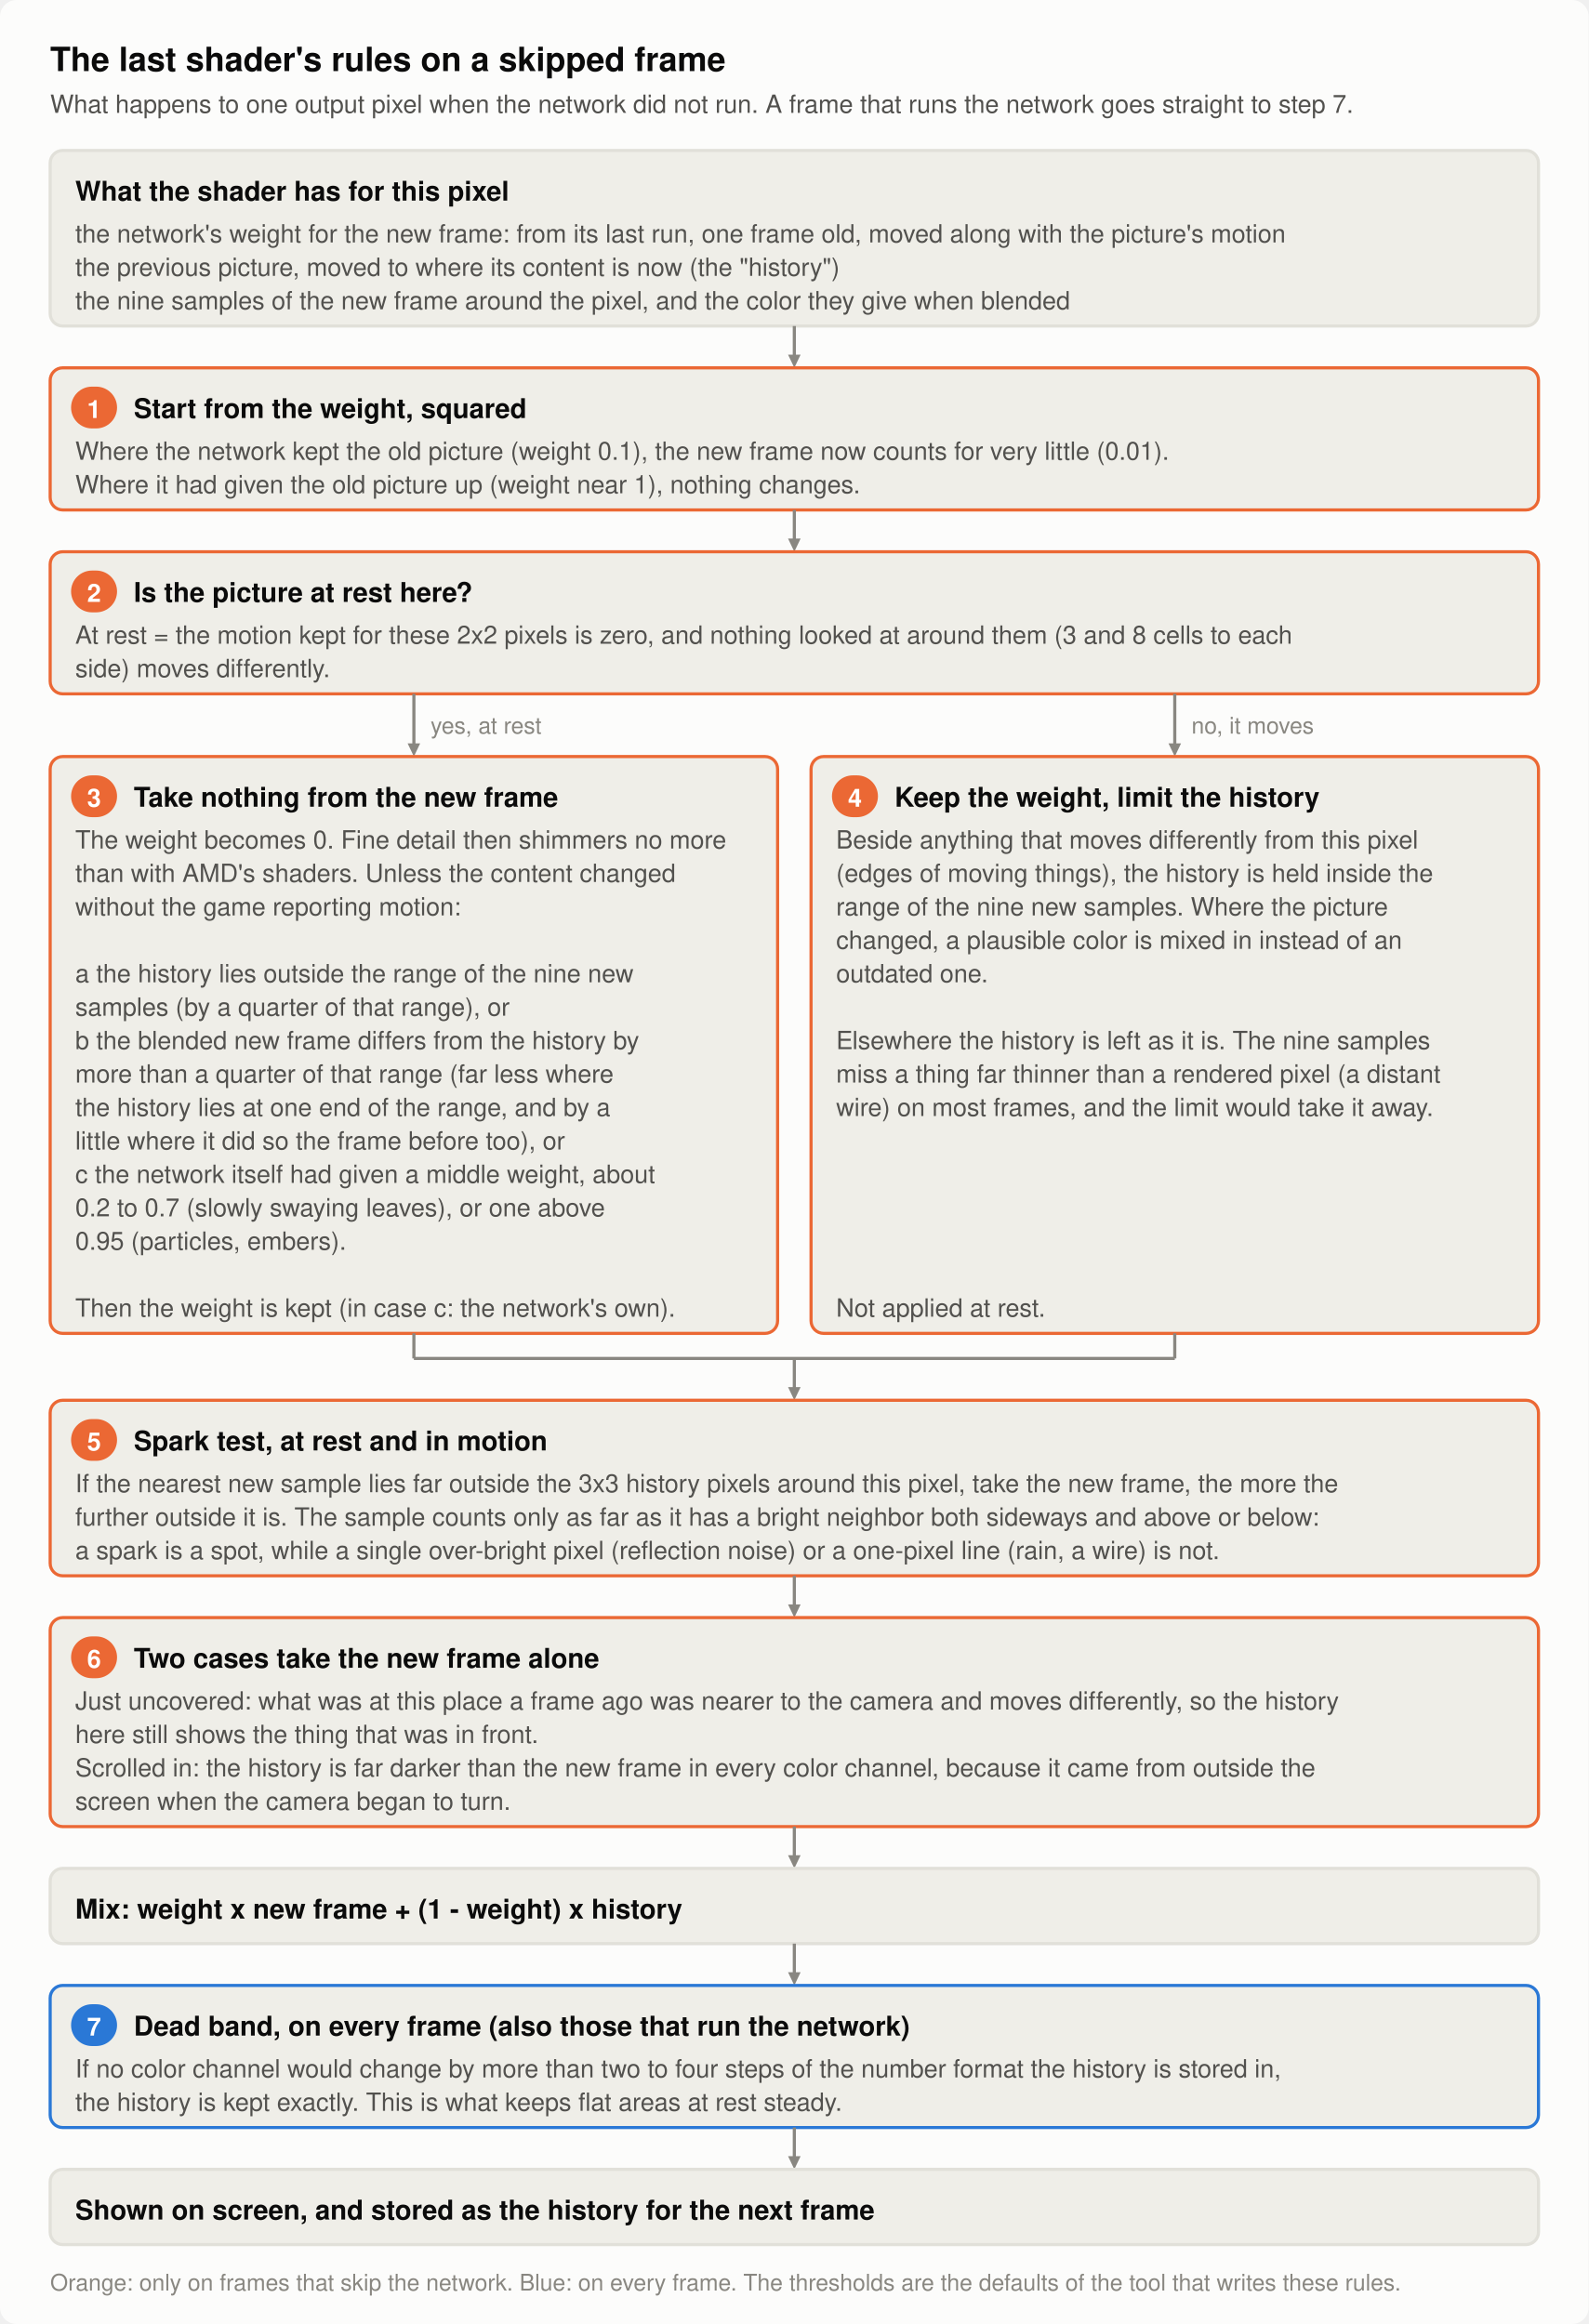
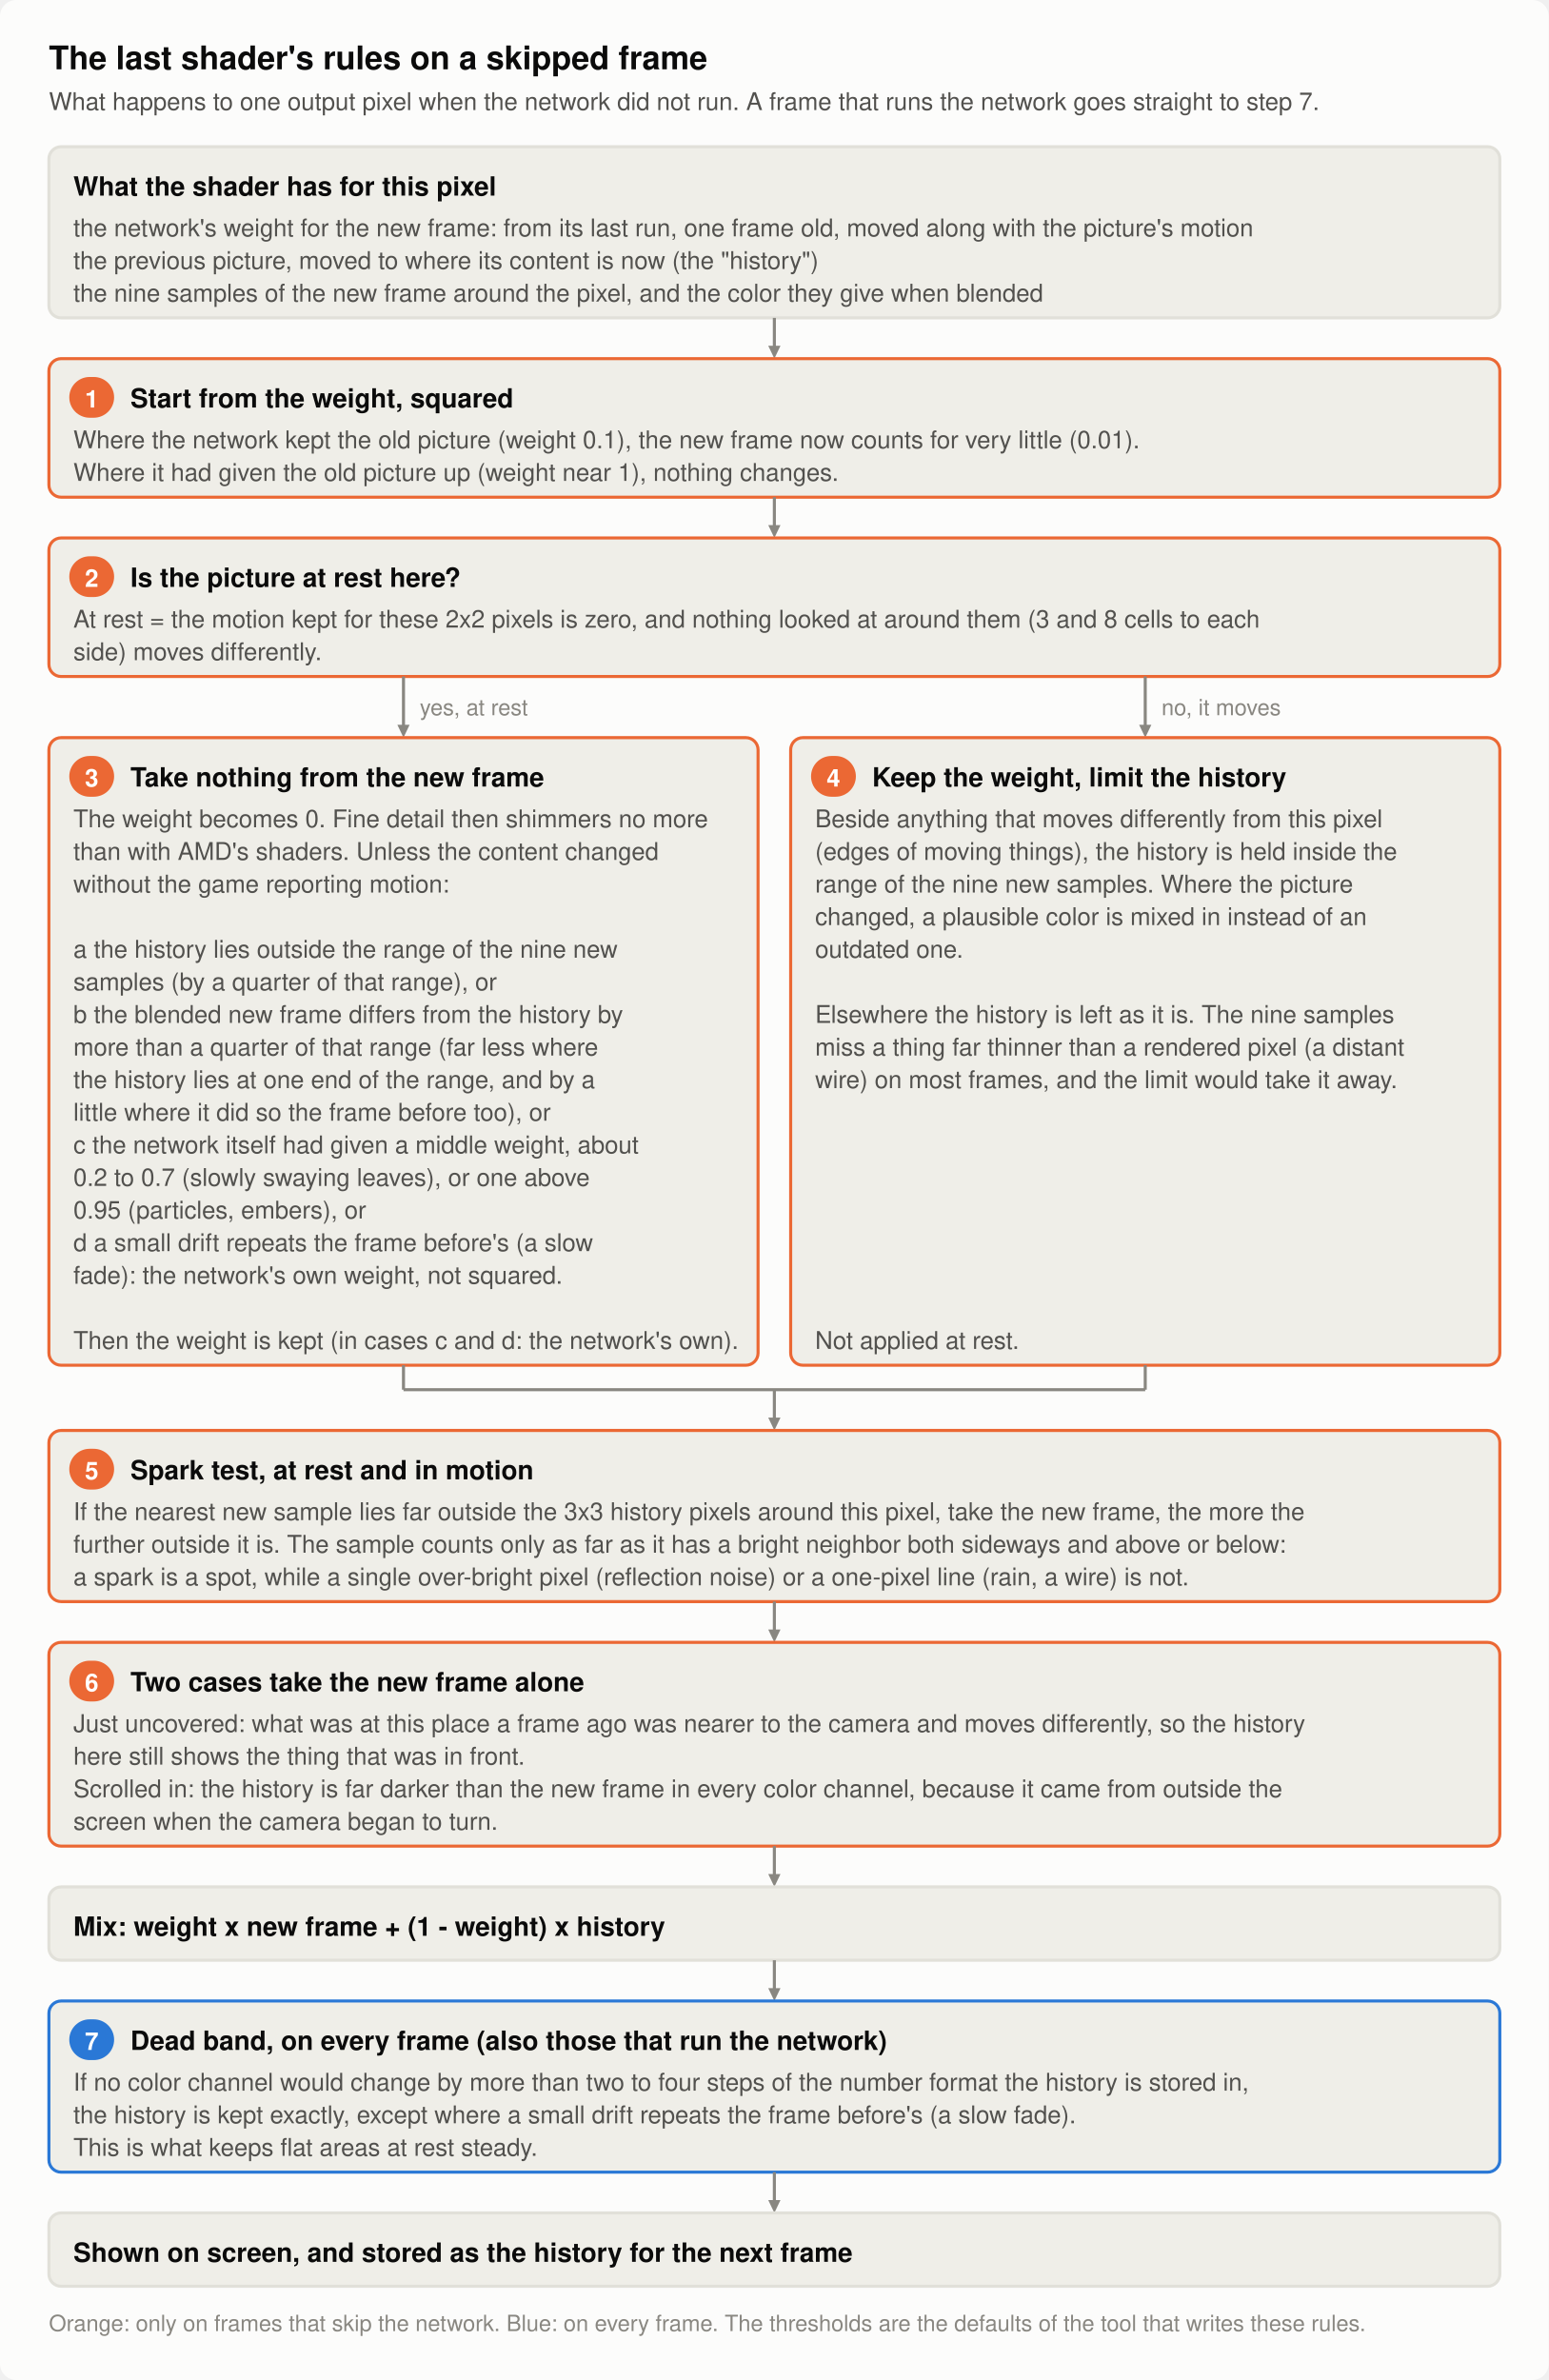
- <svg xmlns="http://www.w3.org/2000/svg" width="760" height="1112" viewBox="0 0 760 1112" role="img" aria-label="Flow chart: what the lossy DLL's last shader does with one output pixel on a frame that skips the neural network. It starts from the network's weight for the new frame, kept from the network's last run and moved along with the picture, and squares it. Then it asks whether the picture is at rest at this pixel. At rest the weight becomes zero, so nothing is taken from the new frame, unless one of three things says the content changed without the game reporting motion: the previous picture lies outside the range of the nine new samples around the pixel, the new frame differs from it by more than a quarter of that range (or by much less, where the previous picture lies at one end of that range, or by a little, where it did so in the same direction on the frame before), or the network itself had given the pixel a middle or a very high weight. In motion the weight is kept and, beside anything that moves differently from the pixel, the previous picture is limited to the range of the nine new samples. Next, at rest and in motion, a spark test: a new sample far outside the previous picture around the pixel is taken, as far as it has a bright neighbor both sideways and above or below. Two cases then take the new frame alone: a pixel that was hidden a frame ago behind something nearer that moves differently, and one whose previous picture scrolled in from outside the screen. The pixel is mixed from the new frame and the previous picture with the resulting weight. Last, on every frame, a change smaller than two to four steps of the stored number format is dropped.">
-   <rect x="0.0" y="0.0" width="760.0" height="1112.0" rx="8" fill="#fcfcfb" />
+ <svg xmlns="http://www.w3.org/2000/svg" width="760" height="1168" viewBox="0 0 760 1168" role="img" aria-label="Flow chart: what the lossy DLL's last shader does with one output pixel on a frame that skips the neural network. It starts from the network's weight for the new frame, kept from the network's last run and moved along with the picture, and squares it. Then it asks whether the picture is at rest at this pixel. At rest the weight becomes zero, so nothing is taken from the new frame, unless one of three things says the content changed without the game reporting motion: the previous picture lies outside the range of the nine new samples around the pixel, the new frame differs from it by more than a quarter of that range (or by much less, where the previous picture lies at one end of that range, or by a little, where it did so in the same direction on the frame before), or the green channel drifts by a small amount in the same direction as on the frame before (a slow fade: then the network's own weight, not squared), or the network itself had given the pixel a middle or a very high weight. In motion the weight is kept and, beside anything that moves differently from the pixel, the previous picture is limited to the range of the nine new samples. Next, at rest and in motion, a spark test: a new sample far outside the previous picture around the pixel is taken, as far as it has a bright neighbor both sideways and above or below. Two cases then take the new frame alone: a pixel that was hidden a frame ago behind something nearer that moves differently, and one whose previous picture scrolled in from outside the screen. The pixel is mixed from the new frame and the previous picture with the resulting weight. Last, on every frame, a change smaller than two to four steps of the stored number format is dropped, except where a small drift repeats the frame before's (a slow fade).">
+   <rect x="0.0" y="0.0" width="760.0" height="1168.0" rx="8" fill="#fcfcfb" />
  <text x="24.0" y="34.0" font-family="-apple-system, 'Segoe UI', Helvetica, Arial, sans-serif" font-size="16" font-weight="600" text-anchor="start" fill="#0b0b0b">The last shader's rules on a skipped frame</text>
  <text x="24.0" y="54.0" font-family="-apple-system, 'Segoe UI', Helvetica, Arial, sans-serif" font-size="12" text-anchor="start" fill="#52514e">What happens to one output pixel when the network did not run. A frame that runs the network goes straight to step 7.</text>
  <rect x="24.0" y="72.0" width="712.0" height="84.0" rx="6" fill="#efeee8" stroke="#e1e0d9" stroke-width="1.5" />
  <text x="36.0" y="96.0" font-family="-apple-system, 'Segoe UI', Helvetica, Arial, sans-serif" font-size="13" font-weight="600" text-anchor="start" fill="#0b0b0b">What the shader has for this pixel</text>
  <text x="36.0" y="116.0" font-family="-apple-system, 'Segoe UI', Helvetica, Arial, sans-serif" font-size="12" text-anchor="start" fill="#52514e">the network's weight for the new frame: from its last run, one frame old, moved along with the picture's motion</text>
  <text x="36.0" y="132.0" font-family="-apple-system, 'Segoe UI', Helvetica, Arial, sans-serif" font-size="12" text-anchor="start" fill="#52514e">the previous picture, moved to where its content is now (the "history")</text>
  <text x="36.0" y="148.0" font-family="-apple-system, 'Segoe UI', Helvetica, Arial, sans-serif" font-size="12" text-anchor="start" fill="#52514e">the nine samples of the new frame around the pixel, and the color they give when blended</text>
  <line x1="380.0" y1="156.0" x2="380.0" y2="172.0" stroke="#898781" stroke-width="1.5" />
  <polygon points="380.0,176.0 377.0,169.7 383.0,169.7" fill="#898781" />
  <rect x="24.0" y="176.0" width="712.0" height="68.0" rx="6" fill="#efeee8" stroke="#eb6834" stroke-width="1.5" />
  <rect x="34.0" y="185.0" width="22.0" height="20.0" rx="10" fill="#eb6834" />
  <text x="45.0" y="200.0" font-family="-apple-system, 'Segoe UI', Helvetica, Arial, sans-serif" font-size="12" font-weight="600" text-anchor="middle" fill="#ffffff">1</text>
  <text x="64.0" y="200.0" font-family="-apple-system, 'Segoe UI', Helvetica, Arial, sans-serif" font-size="13" font-weight="600" text-anchor="start" fill="#0b0b0b">Start from the weight, squared</text>
  <text x="36.0" y="220.0" font-family="-apple-system, 'Segoe UI', Helvetica, Arial, sans-serif" font-size="12" text-anchor="start" fill="#52514e">Where the network kept the old picture (weight 0.1), the new frame now counts for very little (0.01).</text>
  <text x="36.0" y="236.0" font-family="-apple-system, 'Segoe UI', Helvetica, Arial, sans-serif" font-size="12" text-anchor="start" fill="#52514e">Where it had given the old picture up (weight near 1), nothing changes.</text>
  <line x1="380.0" y1="244.0" x2="380.0" y2="260.0" stroke="#898781" stroke-width="1.5" />
  <polygon points="380.0,264.0 377.0,257.7 383.0,257.7" fill="#898781" />
  <rect x="24.0" y="264.0" width="712.0" height="68.0" rx="6" fill="#efeee8" stroke="#eb6834" stroke-width="1.5" />
  <rect x="34.0" y="273.0" width="22.0" height="20.0" rx="10" fill="#eb6834" />
  <text x="45.0" y="288.0" font-family="-apple-system, 'Segoe UI', Helvetica, Arial, sans-serif" font-size="12" font-weight="600" text-anchor="middle" fill="#ffffff">2</text>
  <text x="64.0" y="288.0" font-family="-apple-system, 'Segoe UI', Helvetica, Arial, sans-serif" font-size="13" font-weight="600" text-anchor="start" fill="#0b0b0b">Is the picture at rest here?</text>
  <text x="36.0" y="308.0" font-family="-apple-system, 'Segoe UI', Helvetica, Arial, sans-serif" font-size="12" text-anchor="start" fill="#52514e">At rest = the motion kept for these 2x2 pixels is zero, and nothing looked at around them (3 and 8 cells to each</text>
  <text x="36.0" y="324.0" font-family="-apple-system, 'Segoe UI', Helvetica, Arial, sans-serif" font-size="12" text-anchor="start" fill="#52514e">side) moves differently.</text>
  <line x1="198.0" y1="332.0" x2="198.0" y2="358.0" stroke="#898781" stroke-width="1.5" />
  <polygon points="198.0,362.0 195.0,355.7 201.0,355.7" fill="#898781" />
  <line x1="562.0" y1="332.0" x2="562.0" y2="358.0" stroke="#898781" stroke-width="1.5" />
  <polygon points="562.0,362.0 559.0,355.7 565.0,355.7" fill="#898781" />
  <text x="206.0" y="351.0" font-family="-apple-system, 'Segoe UI', Helvetica, Arial, sans-serif" font-size="11" text-anchor="start" fill="#898781">yes, at rest</text>
  <text x="570.0" y="351.0" font-family="-apple-system, 'Segoe UI', Helvetica, Arial, sans-serif" font-size="11" text-anchor="start" fill="#898781">no, it moves</text>
-   <rect x="24.0" y="362.0" width="348.0" height="276.0" rx="6" fill="#efeee8" stroke="#eb6834" stroke-width="1.5" />
+   <rect x="24.0" y="362.0" width="348.0" height="308.0" rx="6" fill="#efeee8" stroke="#eb6834" stroke-width="1.5" />
  <rect x="34.0" y="371.0" width="22.0" height="20.0" rx="10" fill="#eb6834" />
  <text x="45.0" y="386.0" font-family="-apple-system, 'Segoe UI', Helvetica, Arial, sans-serif" font-size="12" font-weight="600" text-anchor="middle" fill="#ffffff">3</text>
  <text x="64.0" y="386.0" font-family="-apple-system, 'Segoe UI', Helvetica, Arial, sans-serif" font-size="13" font-weight="600" text-anchor="start" fill="#0b0b0b">Take nothing from the new frame</text>
  <text x="36.0" y="406.0" font-family="-apple-system, 'Segoe UI', Helvetica, Arial, sans-serif" font-size="12" text-anchor="start" fill="#52514e">The weight becomes 0. Fine detail then shimmers no more</text>
  <text x="36.0" y="422.0" font-family="-apple-system, 'Segoe UI', Helvetica, Arial, sans-serif" font-size="12" text-anchor="start" fill="#52514e">than with AMD's shaders. Unless the content changed</text>
  <text x="36.0" y="438.0" font-family="-apple-system, 'Segoe UI', Helvetica, Arial, sans-serif" font-size="12" text-anchor="start" fill="#52514e">without the game reporting motion:</text>
  <text x="36.0" y="454.0" font-family="-apple-system, 'Segoe UI', Helvetica, Arial, sans-serif" font-size="12" text-anchor="start" fill="#52514e" />
  <text x="36.0" y="470.0" font-family="-apple-system, 'Segoe UI', Helvetica, Arial, sans-serif" font-size="12" text-anchor="start" fill="#52514e">  a  the history lies outside the range of the nine new</text>
  <text x="36.0" y="486.0" font-family="-apple-system, 'Segoe UI', Helvetica, Arial, sans-serif" font-size="12" text-anchor="start" fill="#52514e">      samples (by a quarter of that range), or</text>
  <text x="36.0" y="502.0" font-family="-apple-system, 'Segoe UI', Helvetica, Arial, sans-serif" font-size="12" text-anchor="start" fill="#52514e">  b  the blended new frame differs from the history by</text>
  <text x="36.0" y="518.0" font-family="-apple-system, 'Segoe UI', Helvetica, Arial, sans-serif" font-size="12" text-anchor="start" fill="#52514e">      more than a quarter of that range (far less where</text>
  <text x="36.0" y="534.0" font-family="-apple-system, 'Segoe UI', Helvetica, Arial, sans-serif" font-size="12" text-anchor="start" fill="#52514e">      the history lies at one end of the range, and by a</text>
  <text x="36.0" y="550.0" font-family="-apple-system, 'Segoe UI', Helvetica, Arial, sans-serif" font-size="12" text-anchor="start" fill="#52514e">      little where it did so the frame before too), or</text>
  <text x="36.0" y="566.0" font-family="-apple-system, 'Segoe UI', Helvetica, Arial, sans-serif" font-size="12" text-anchor="start" fill="#52514e">  c  the network itself had given a middle weight, about</text>
  <text x="36.0" y="582.0" font-family="-apple-system, 'Segoe UI', Helvetica, Arial, sans-serif" font-size="12" text-anchor="start" fill="#52514e">      0.2 to 0.7 (slowly swaying leaves), or one above</text>
-   <text x="36.0" y="598.0" font-family="-apple-system, 'Segoe UI', Helvetica, Arial, sans-serif" font-size="12" text-anchor="start" fill="#52514e">      0.95 (particles, embers).</text>
-   <text x="36.0" y="614.0" font-family="-apple-system, 'Segoe UI', Helvetica, Arial, sans-serif" font-size="12" text-anchor="start" fill="#52514e" />
-   <text x="36.0" y="630.0" font-family="-apple-system, 'Segoe UI', Helvetica, Arial, sans-serif" font-size="12" text-anchor="start" fill="#52514e">Then the weight is kept (in case c: the network's own).</text>
-   <rect x="388.0" y="362.0" width="348.0" height="276.0" rx="6" fill="#efeee8" stroke="#eb6834" stroke-width="1.5" />
+   <text x="36.0" y="598.0" font-family="-apple-system, 'Segoe UI', Helvetica, Arial, sans-serif" font-size="12" text-anchor="start" fill="#52514e">      0.95 (particles, embers), or</text>
+   <text x="36.0" y="614.0" font-family="-apple-system, 'Segoe UI', Helvetica, Arial, sans-serif" font-size="12" text-anchor="start" fill="#52514e">  d  a small drift repeats the frame before's (a slow</text>
+   <text x="36.0" y="630.0" font-family="-apple-system, 'Segoe UI', Helvetica, Arial, sans-serif" font-size="12" text-anchor="start" fill="#52514e">      fade): the network's own weight, not squared.</text>
+   <text x="36.0" y="646.0" font-family="-apple-system, 'Segoe UI', Helvetica, Arial, sans-serif" font-size="12" text-anchor="start" fill="#52514e" />
+   <text x="36.0" y="662.0" font-family="-apple-system, 'Segoe UI', Helvetica, Arial, sans-serif" font-size="12" text-anchor="start" fill="#52514e">Then the weight is kept (in cases c and d: the network's own).</text>
+   <rect x="388.0" y="362.0" width="348.0" height="308.0" rx="6" fill="#efeee8" stroke="#eb6834" stroke-width="1.5" />
  <rect x="398.0" y="371.0" width="22.0" height="20.0" rx="10" fill="#eb6834" />
  <text x="409.0" y="386.0" font-family="-apple-system, 'Segoe UI', Helvetica, Arial, sans-serif" font-size="12" font-weight="600" text-anchor="middle" fill="#ffffff">4</text>
  <text x="428.0" y="386.0" font-family="-apple-system, 'Segoe UI', Helvetica, Arial, sans-serif" font-size="13" font-weight="600" text-anchor="start" fill="#0b0b0b">Keep the weight, limit the history</text>
  <text x="400.0" y="406.0" font-family="-apple-system, 'Segoe UI', Helvetica, Arial, sans-serif" font-size="12" text-anchor="start" fill="#52514e">Beside anything that moves differently from this pixel</text>
  <text x="400.0" y="422.0" font-family="-apple-system, 'Segoe UI', Helvetica, Arial, sans-serif" font-size="12" text-anchor="start" fill="#52514e">(edges of moving things), the history is held inside the</text>
  <text x="400.0" y="438.0" font-family="-apple-system, 'Segoe UI', Helvetica, Arial, sans-serif" font-size="12" text-anchor="start" fill="#52514e">range of the nine new samples. Where the picture</text>
  <text x="400.0" y="454.0" font-family="-apple-system, 'Segoe UI', Helvetica, Arial, sans-serif" font-size="12" text-anchor="start" fill="#52514e">changed, a plausible color is mixed in instead of an</text>
  <text x="400.0" y="470.0" font-family="-apple-system, 'Segoe UI', Helvetica, Arial, sans-serif" font-size="12" text-anchor="start" fill="#52514e">outdated one.</text>
  <text x="400.0" y="486.0" font-family="-apple-system, 'Segoe UI', Helvetica, Arial, sans-serif" font-size="12" text-anchor="start" fill="#52514e" />
  <text x="400.0" y="502.0" font-family="-apple-system, 'Segoe UI', Helvetica, Arial, sans-serif" font-size="12" text-anchor="start" fill="#52514e">Elsewhere the history is left as it is. The nine samples</text>
  <text x="400.0" y="518.0" font-family="-apple-system, 'Segoe UI', Helvetica, Arial, sans-serif" font-size="12" text-anchor="start" fill="#52514e">miss a thing far thinner than a rendered pixel (a distant</text>
  <text x="400.0" y="534.0" font-family="-apple-system, 'Segoe UI', Helvetica, Arial, sans-serif" font-size="12" text-anchor="start" fill="#52514e">wire) on most frames, and the limit would take it away.</text>
  <text x="400.0" y="550.0" font-family="-apple-system, 'Segoe UI', Helvetica, Arial, sans-serif" font-size="12" text-anchor="start" fill="#52514e" />
  <text x="400.0" y="566.0" font-family="-apple-system, 'Segoe UI', Helvetica, Arial, sans-serif" font-size="12" text-anchor="start" fill="#52514e" />
  <text x="400.0" y="582.0" font-family="-apple-system, 'Segoe UI', Helvetica, Arial, sans-serif" font-size="12" text-anchor="start" fill="#52514e" />
  <text x="400.0" y="598.0" font-family="-apple-system, 'Segoe UI', Helvetica, Arial, sans-serif" font-size="12" text-anchor="start" fill="#52514e" />
  <text x="400.0" y="614.0" font-family="-apple-system, 'Segoe UI', Helvetica, Arial, sans-serif" font-size="12" text-anchor="start" fill="#52514e" />
-   <text x="400.0" y="630.0" font-family="-apple-system, 'Segoe UI', Helvetica, Arial, sans-serif" font-size="12" text-anchor="start" fill="#52514e">Not applied at rest.</text>
-   <line x1="198.0" y1="638.0" x2="198.0" y2="650.0" stroke="#898781" stroke-width="1.5" />
-   <line x1="562.0" y1="638.0" x2="562.0" y2="650.0" stroke="#898781" stroke-width="1.5" />
-   <line x1="198.0" y1="650.0" x2="562.0" y2="650.0" stroke="#898781" stroke-width="1.5" />
-   <line x1="380.0" y1="650.0" x2="380.0" y2="666.0" stroke="#898781" stroke-width="1.5" />
-   <polygon points="380.0,670.0 377.0,663.7 383.0,663.7" fill="#898781" />
-   <rect x="24.0" y="670.0" width="712.0" height="84.0" rx="6" fill="#efeee8" stroke="#eb6834" stroke-width="1.5" />
-   <rect x="34.0" y="679.0" width="22.0" height="20.0" rx="10" fill="#eb6834" />
-   <text x="45.0" y="694.0" font-family="-apple-system, 'Segoe UI', Helvetica, Arial, sans-serif" font-size="12" font-weight="600" text-anchor="middle" fill="#ffffff">5</text>
-   <text x="64.0" y="694.0" font-family="-apple-system, 'Segoe UI', Helvetica, Arial, sans-serif" font-size="13" font-weight="600" text-anchor="start" fill="#0b0b0b">Spark test, at rest and in motion</text>
-   <text x="36.0" y="714.0" font-family="-apple-system, 'Segoe UI', Helvetica, Arial, sans-serif" font-size="12" text-anchor="start" fill="#52514e">If the nearest new sample lies far outside the 3x3 history pixels around this pixel, take the new frame, the more the</text>
-   <text x="36.0" y="730.0" font-family="-apple-system, 'Segoe UI', Helvetica, Arial, sans-serif" font-size="12" text-anchor="start" fill="#52514e">further outside it is. The sample counts only as far as it has a bright neighbor both sideways and above or below:</text>
-   <text x="36.0" y="746.0" font-family="-apple-system, 'Segoe UI', Helvetica, Arial, sans-serif" font-size="12" text-anchor="start" fill="#52514e">a spark is a spot, while a single over-bright pixel (reflection noise) or a one-pixel line (rain, a wire) is not.</text>
-   <line x1="380.0" y1="754.0" x2="380.0" y2="770.0" stroke="#898781" stroke-width="1.5" />
-   <polygon points="380.0,774.0 377.0,767.7 383.0,767.7" fill="#898781" />
-   <rect x="24.0" y="774.0" width="712.0" height="100.0" rx="6" fill="#efeee8" stroke="#eb6834" stroke-width="1.5" />
-   <rect x="34.0" y="783.0" width="22.0" height="20.0" rx="10" fill="#eb6834" />
-   <text x="45.0" y="798.0" font-family="-apple-system, 'Segoe UI', Helvetica, Arial, sans-serif" font-size="12" font-weight="600" text-anchor="middle" fill="#ffffff">6</text>
-   <text x="64.0" y="798.0" font-family="-apple-system, 'Segoe UI', Helvetica, Arial, sans-serif" font-size="13" font-weight="600" text-anchor="start" fill="#0b0b0b">Two cases take the new frame alone</text>
-   <text x="36.0" y="818.0" font-family="-apple-system, 'Segoe UI', Helvetica, Arial, sans-serif" font-size="12" text-anchor="start" fill="#52514e">Just uncovered: what was at this place a frame ago was nearer to the camera and moves differently, so the history</text>
-   <text x="36.0" y="834.0" font-family="-apple-system, 'Segoe UI', Helvetica, Arial, sans-serif" font-size="12" text-anchor="start" fill="#52514e">here still shows the thing that was in front.</text>
-   <text x="36.0" y="850.0" font-family="-apple-system, 'Segoe UI', Helvetica, Arial, sans-serif" font-size="12" text-anchor="start" fill="#52514e">Scrolled in: the history is far darker than the new frame in every color channel, because it came from outside the</text>
-   <text x="36.0" y="866.0" font-family="-apple-system, 'Segoe UI', Helvetica, Arial, sans-serif" font-size="12" text-anchor="start" fill="#52514e">screen when the camera began to turn.</text>
-   <line x1="380.0" y1="874.0" x2="380.0" y2="890.0" stroke="#898781" stroke-width="1.5" />
-   <polygon points="380.0,894.0 377.0,887.7 383.0,887.7" fill="#898781" />
-   <rect x="24.0" y="894.0" width="712.0" height="36.0" rx="6" fill="#efeee8" stroke="#e1e0d9" stroke-width="1.5" />
-   <text x="36.0" y="918.0" font-family="-apple-system, 'Segoe UI', Helvetica, Arial, sans-serif" font-size="13" font-weight="600" text-anchor="start" fill="#0b0b0b">Mix:   weight x new frame  +  (1 - weight) x history</text>
-   <line x1="380.0" y1="930.0" x2="380.0" y2="946.0" stroke="#898781" stroke-width="1.5" />
-   <polygon points="380.0,950.0 377.0,943.7 383.0,943.7" fill="#898781" />
-   <rect x="24.0" y="950.0" width="712.0" height="68.0" rx="6" fill="#efeee8" stroke="#2a78d6" stroke-width="1.5" />
-   <rect x="34.0" y="959.0" width="22.0" height="20.0" rx="10" fill="#2a78d6" />
-   <text x="45.0" y="974.0" font-family="-apple-system, 'Segoe UI', Helvetica, Arial, sans-serif" font-size="12" font-weight="600" text-anchor="middle" fill="#ffffff">7</text>
-   <text x="64.0" y="974.0" font-family="-apple-system, 'Segoe UI', Helvetica, Arial, sans-serif" font-size="13" font-weight="600" text-anchor="start" fill="#0b0b0b">Dead band, on every frame (also those that run the network)</text>
-   <text x="36.0" y="994.0" font-family="-apple-system, 'Segoe UI', Helvetica, Arial, sans-serif" font-size="12" text-anchor="start" fill="#52514e">If no color channel would change by more than two to four steps of the number format the history is stored in,</text>
-   <text x="36.0" y="1010.0" font-family="-apple-system, 'Segoe UI', Helvetica, Arial, sans-serif" font-size="12" text-anchor="start" fill="#52514e">the history is kept exactly. This is what keeps flat areas at rest steady.</text>
-   <line x1="380.0" y1="1018.0" x2="380.0" y2="1034.0" stroke="#898781" stroke-width="1.5" />
-   <polygon points="380.0,1038.0 377.0,1031.7 383.0,1031.7" fill="#898781" />
-   <rect x="24.0" y="1038.0" width="712.0" height="36.0" rx="6" fill="#efeee8" stroke="#e1e0d9" stroke-width="1.5" />
-   <text x="36.0" y="1062.0" font-family="-apple-system, 'Segoe UI', Helvetica, Arial, sans-serif" font-size="13" font-weight="600" text-anchor="start" fill="#0b0b0b">Shown on screen, and stored as the history for the next frame</text>
-   <text x="24.0" y="1096.0" font-family="-apple-system, 'Segoe UI', Helvetica, Arial, sans-serif" font-size="11" text-anchor="start" fill="#898781">Orange: only on frames that skip the network. Blue: on every frame. The thresholds are the defaults of the tool that writes these rules.</text>
+   <text x="400.0" y="630.0" font-family="-apple-system, 'Segoe UI', Helvetica, Arial, sans-serif" font-size="12" text-anchor="start" fill="#52514e" />
+   <text x="400.0" y="646.0" font-family="-apple-system, 'Segoe UI', Helvetica, Arial, sans-serif" font-size="12" text-anchor="start" fill="#52514e" />
+   <text x="400.0" y="662.0" font-family="-apple-system, 'Segoe UI', Helvetica, Arial, sans-serif" font-size="12" text-anchor="start" fill="#52514e">Not applied at rest.</text>
+   <line x1="198.0" y1="670.0" x2="198.0" y2="682.0" stroke="#898781" stroke-width="1.5" />
+   <line x1="562.0" y1="670.0" x2="562.0" y2="682.0" stroke="#898781" stroke-width="1.5" />
+   <line x1="198.0" y1="682.0" x2="562.0" y2="682.0" stroke="#898781" stroke-width="1.5" />
+   <line x1="380.0" y1="682.0" x2="380.0" y2="698.0" stroke="#898781" stroke-width="1.5" />
+   <polygon points="380.0,702.0 377.0,695.7 383.0,695.7" fill="#898781" />
+   <rect x="24.0" y="702.0" width="712.0" height="84.0" rx="6" fill="#efeee8" stroke="#eb6834" stroke-width="1.5" />
+   <rect x="34.0" y="711.0" width="22.0" height="20.0" rx="10" fill="#eb6834" />
+   <text x="45.0" y="726.0" font-family="-apple-system, 'Segoe UI', Helvetica, Arial, sans-serif" font-size="12" font-weight="600" text-anchor="middle" fill="#ffffff">5</text>
+   <text x="64.0" y="726.0" font-family="-apple-system, 'Segoe UI', Helvetica, Arial, sans-serif" font-size="13" font-weight="600" text-anchor="start" fill="#0b0b0b">Spark test, at rest and in motion</text>
+   <text x="36.0" y="746.0" font-family="-apple-system, 'Segoe UI', Helvetica, Arial, sans-serif" font-size="12" text-anchor="start" fill="#52514e">If the nearest new sample lies far outside the 3x3 history pixels around this pixel, take the new frame, the more the</text>
+   <text x="36.0" y="762.0" font-family="-apple-system, 'Segoe UI', Helvetica, Arial, sans-serif" font-size="12" text-anchor="start" fill="#52514e">further outside it is. The sample counts only as far as it has a bright neighbor both sideways and above or below:</text>
+   <text x="36.0" y="778.0" font-family="-apple-system, 'Segoe UI', Helvetica, Arial, sans-serif" font-size="12" text-anchor="start" fill="#52514e">a spark is a spot, while a single over-bright pixel (reflection noise) or a one-pixel line (rain, a wire) is not.</text>
+   <line x1="380.0" y1="786.0" x2="380.0" y2="802.0" stroke="#898781" stroke-width="1.5" />
+   <polygon points="380.0,806.0 377.0,799.7 383.0,799.7" fill="#898781" />
+   <rect x="24.0" y="806.0" width="712.0" height="100.0" rx="6" fill="#efeee8" stroke="#eb6834" stroke-width="1.5" />
+   <rect x="34.0" y="815.0" width="22.0" height="20.0" rx="10" fill="#eb6834" />
+   <text x="45.0" y="830.0" font-family="-apple-system, 'Segoe UI', Helvetica, Arial, sans-serif" font-size="12" font-weight="600" text-anchor="middle" fill="#ffffff">6</text>
+   <text x="64.0" y="830.0" font-family="-apple-system, 'Segoe UI', Helvetica, Arial, sans-serif" font-size="13" font-weight="600" text-anchor="start" fill="#0b0b0b">Two cases take the new frame alone</text>
+   <text x="36.0" y="850.0" font-family="-apple-system, 'Segoe UI', Helvetica, Arial, sans-serif" font-size="12" text-anchor="start" fill="#52514e">Just uncovered: what was at this place a frame ago was nearer to the camera and moves differently, so the history</text>
+   <text x="36.0" y="866.0" font-family="-apple-system, 'Segoe UI', Helvetica, Arial, sans-serif" font-size="12" text-anchor="start" fill="#52514e">here still shows the thing that was in front.</text>
+   <text x="36.0" y="882.0" font-family="-apple-system, 'Segoe UI', Helvetica, Arial, sans-serif" font-size="12" text-anchor="start" fill="#52514e">Scrolled in: the history is far darker than the new frame in every color channel, because it came from outside the</text>
+   <text x="36.0" y="898.0" font-family="-apple-system, 'Segoe UI', Helvetica, Arial, sans-serif" font-size="12" text-anchor="start" fill="#52514e">screen when the camera began to turn.</text>
+   <line x1="380.0" y1="906.0" x2="380.0" y2="922.0" stroke="#898781" stroke-width="1.5" />
+   <polygon points="380.0,926.0 377.0,919.7 383.0,919.7" fill="#898781" />
+   <rect x="24.0" y="926.0" width="712.0" height="36.0" rx="6" fill="#efeee8" stroke="#e1e0d9" stroke-width="1.5" />
+   <text x="36.0" y="950.0" font-family="-apple-system, 'Segoe UI', Helvetica, Arial, sans-serif" font-size="13" font-weight="600" text-anchor="start" fill="#0b0b0b">Mix:   weight x new frame  +  (1 - weight) x history</text>
+   <line x1="380.0" y1="962.0" x2="380.0" y2="978.0" stroke="#898781" stroke-width="1.5" />
+   <polygon points="380.0,982.0 377.0,975.7 383.0,975.7" fill="#898781" />
+   <rect x="24.0" y="982.0" width="712.0" height="84.0" rx="6" fill="#efeee8" stroke="#2a78d6" stroke-width="1.5" />
+   <rect x="34.0" y="991.0" width="22.0" height="20.0" rx="10" fill="#2a78d6" />
+   <text x="45.0" y="1006.0" font-family="-apple-system, 'Segoe UI', Helvetica, Arial, sans-serif" font-size="12" font-weight="600" text-anchor="middle" fill="#ffffff">7</text>
+   <text x="64.0" y="1006.0" font-family="-apple-system, 'Segoe UI', Helvetica, Arial, sans-serif" font-size="13" font-weight="600" text-anchor="start" fill="#0b0b0b">Dead band, on every frame (also those that run the network)</text>
+   <text x="36.0" y="1026.0" font-family="-apple-system, 'Segoe UI', Helvetica, Arial, sans-serif" font-size="12" text-anchor="start" fill="#52514e">If no color channel would change by more than two to four steps of the number format the history is stored in,</text>
+   <text x="36.0" y="1042.0" font-family="-apple-system, 'Segoe UI', Helvetica, Arial, sans-serif" font-size="12" text-anchor="start" fill="#52514e">the history is kept exactly, except where a small drift repeats the frame before's (a slow fade).</text>
+   <text x="36.0" y="1058.0" font-family="-apple-system, 'Segoe UI', Helvetica, Arial, sans-serif" font-size="12" text-anchor="start" fill="#52514e">This is what keeps flat areas at rest steady.</text>
+   <line x1="380.0" y1="1066.0" x2="380.0" y2="1082.0" stroke="#898781" stroke-width="1.5" />
+   <polygon points="380.0,1086.0 377.0,1079.7 383.0,1079.7" fill="#898781" />
+   <rect x="24.0" y="1086.0" width="712.0" height="36.0" rx="6" fill="#efeee8" stroke="#e1e0d9" stroke-width="1.5" />
+   <text x="36.0" y="1110.0" font-family="-apple-system, 'Segoe UI', Helvetica, Arial, sans-serif" font-size="13" font-weight="600" text-anchor="start" fill="#0b0b0b">Shown on screen, and stored as the history for the next frame</text>
+   <text x="24.0" y="1144.0" font-family="-apple-system, 'Segoe UI', Helvetica, Arial, sans-serif" font-size="11" text-anchor="start" fill="#898781">Orange: only on frames that skip the network. Blue: on every frame. The thresholds are the defaults of the tool that writes these rules.</text>
</svg>
